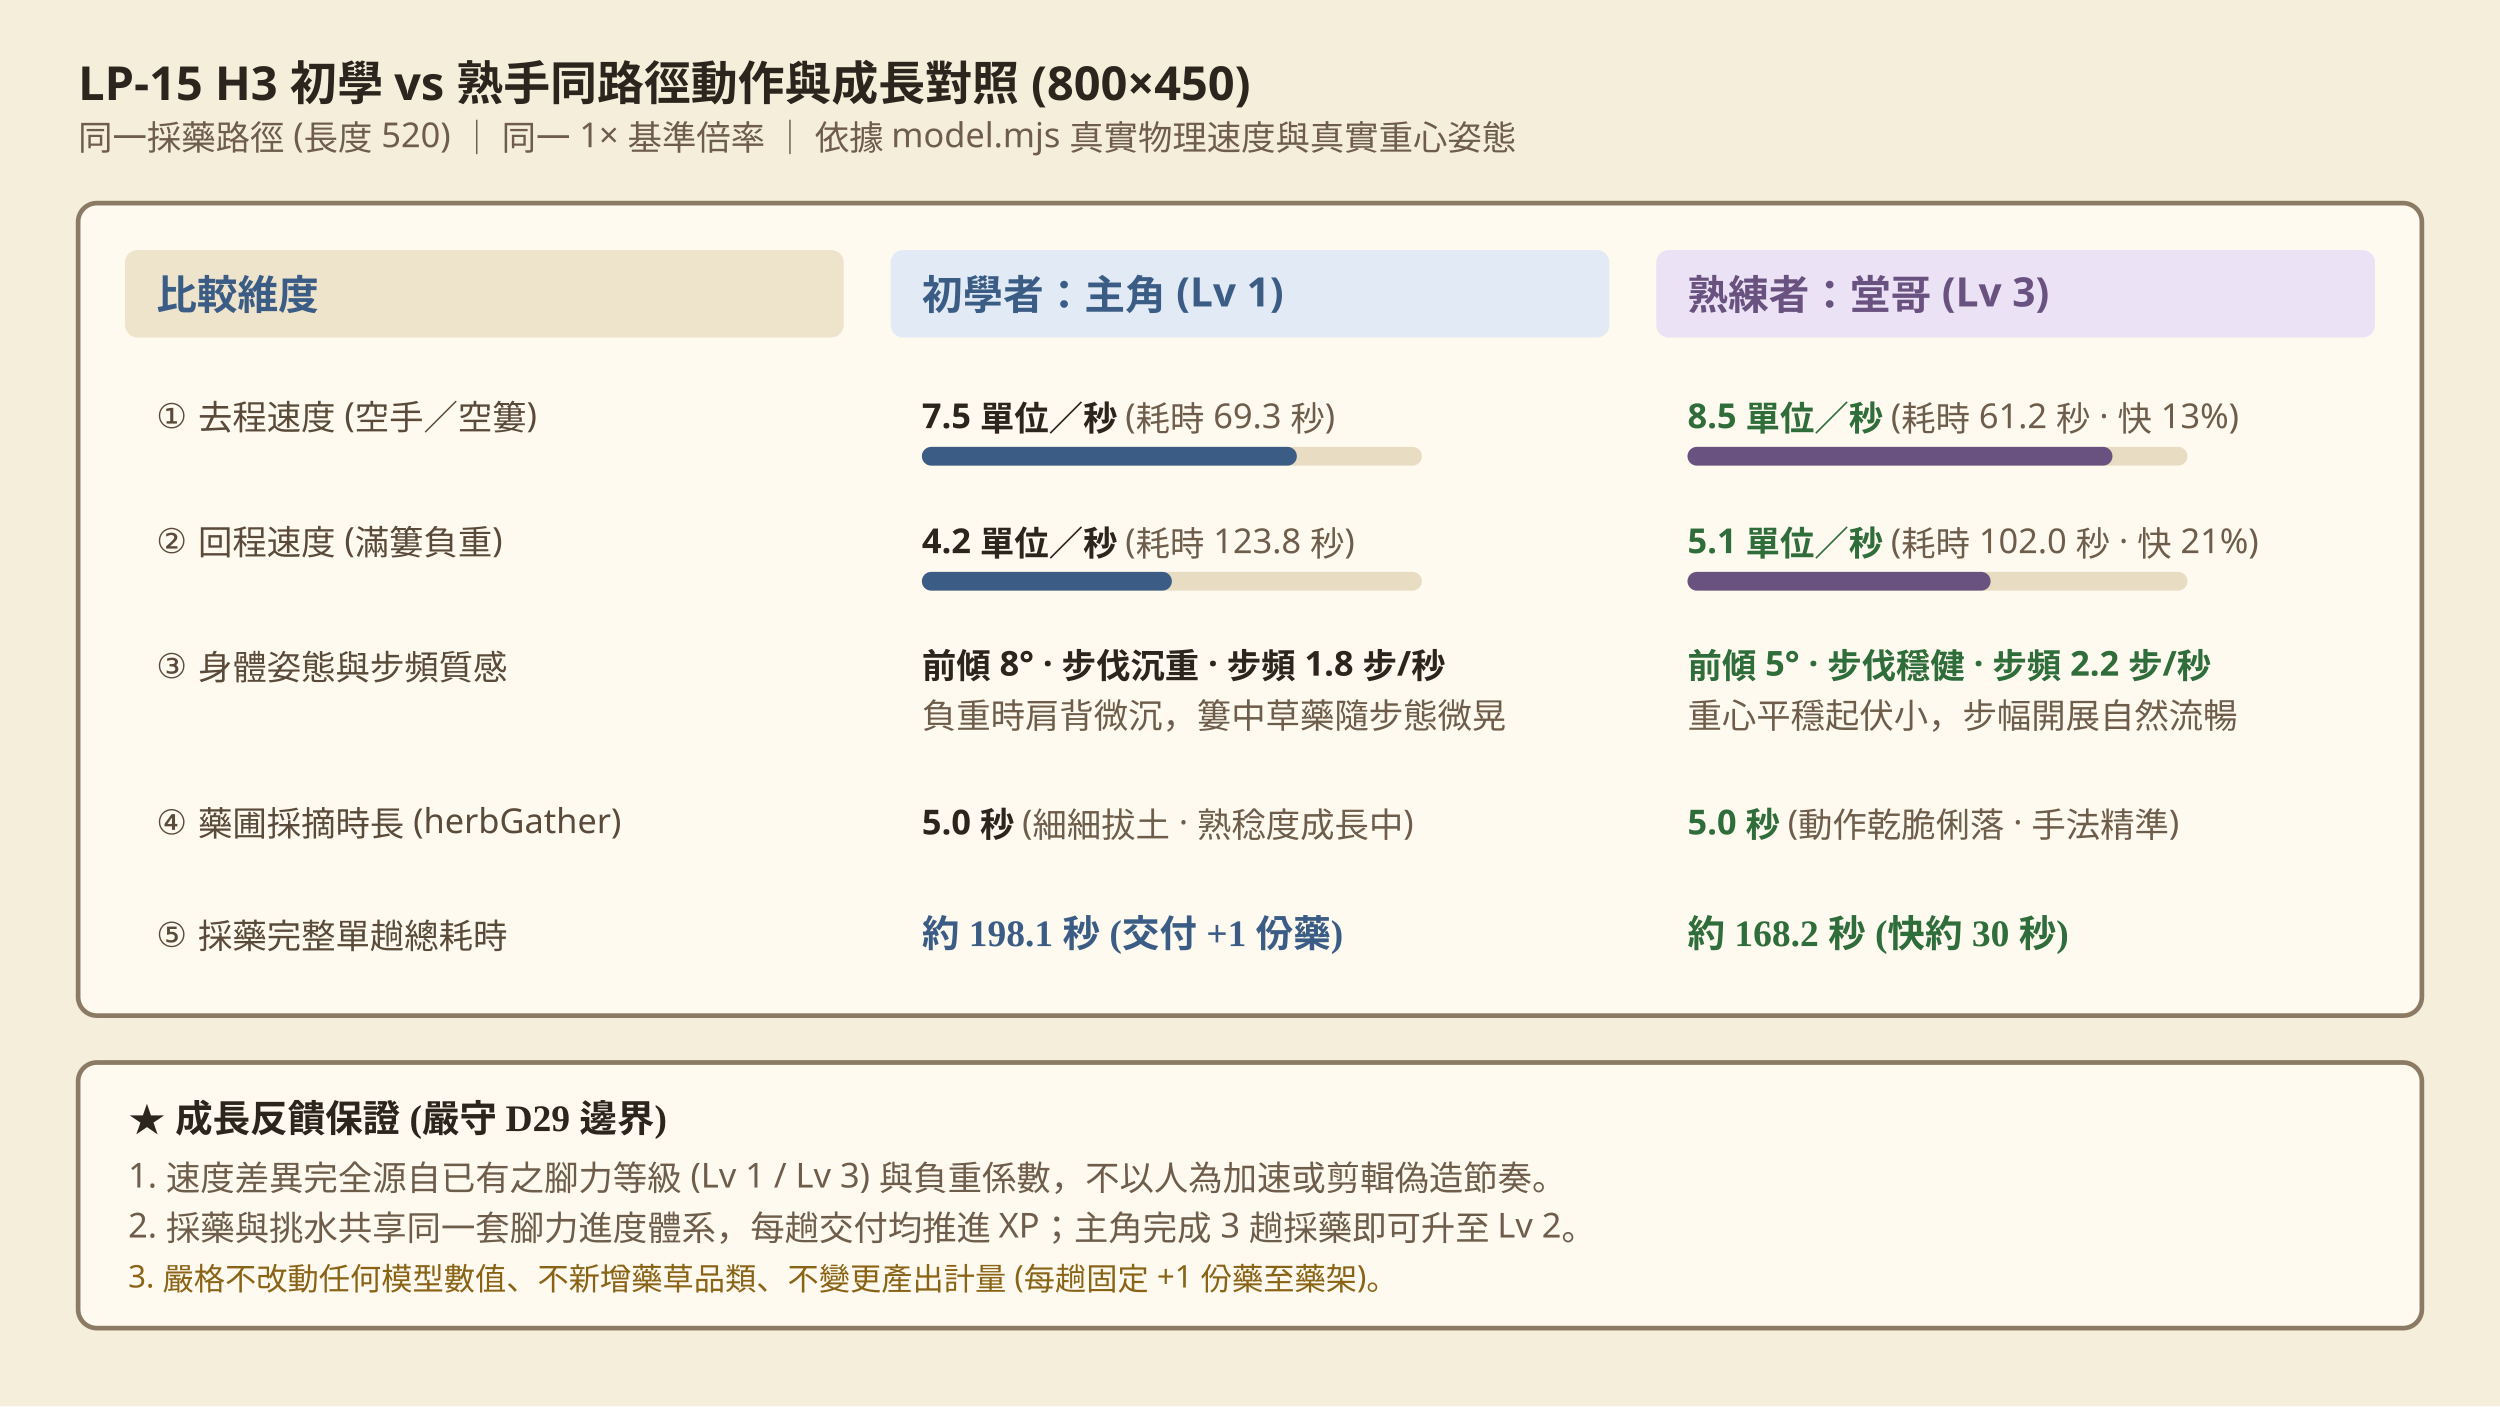
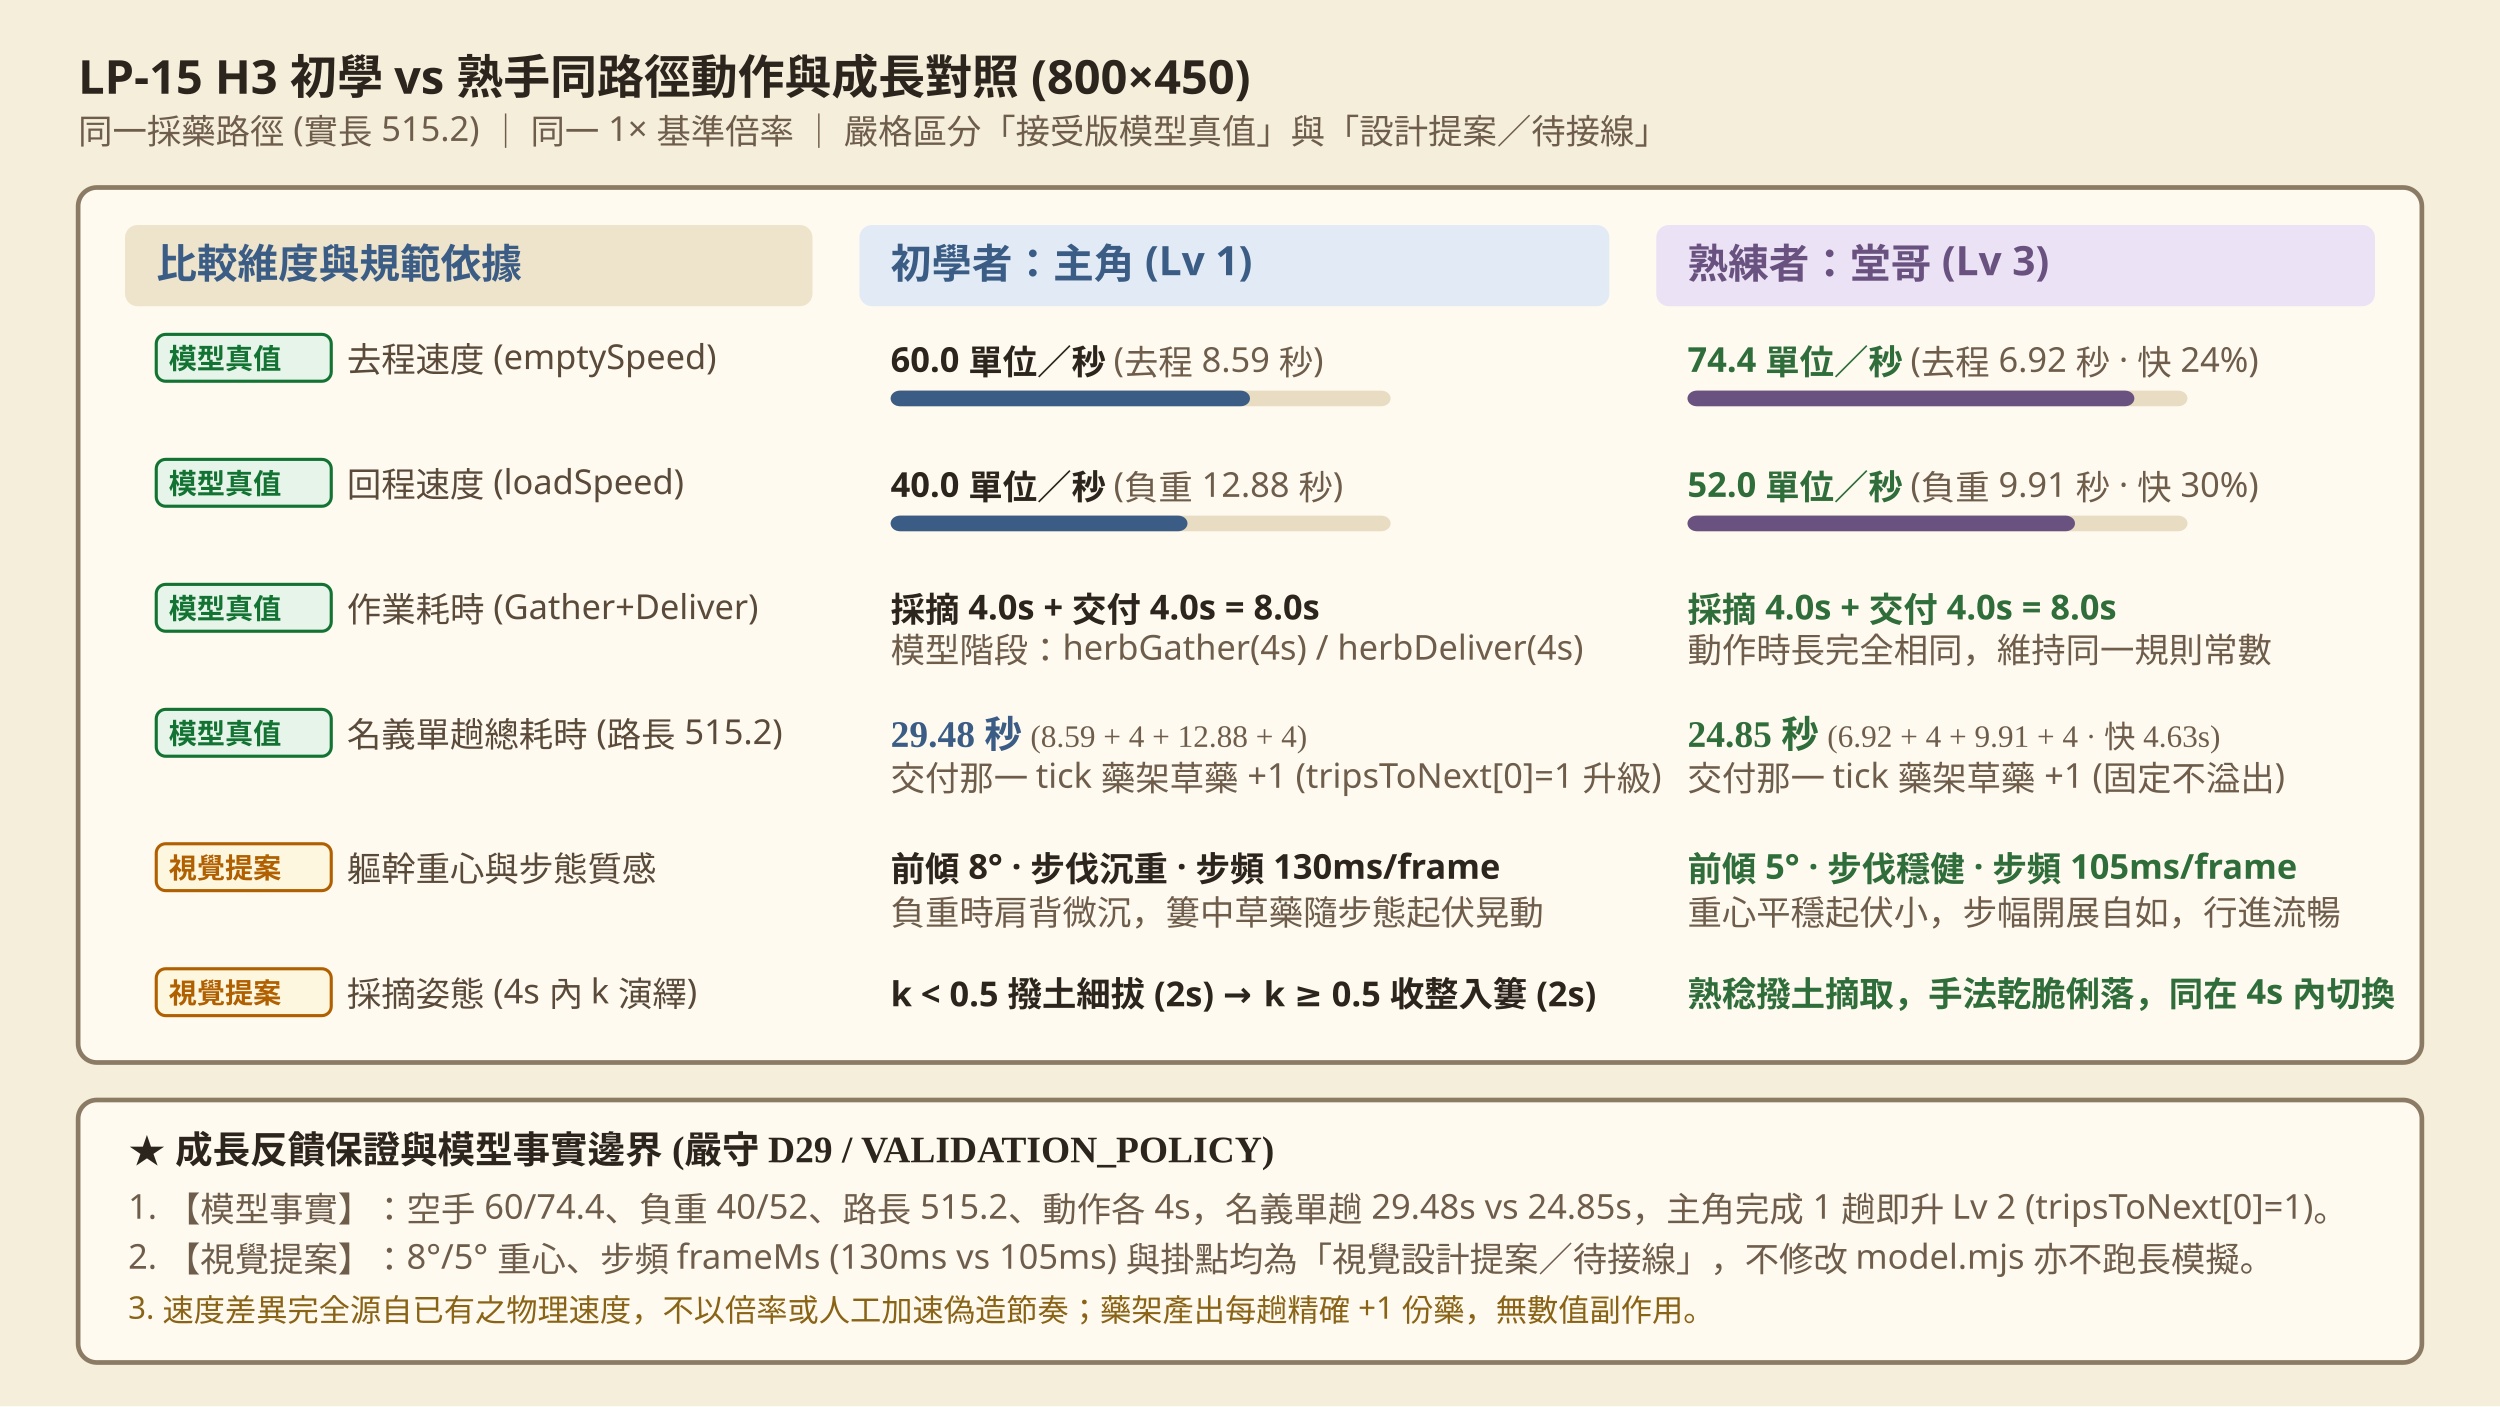
<svg xmlns="http://www.w3.org/2000/svg" viewBox="0 0 800 450" width="800" height="450">
  <defs>
    <style>
      .bg { fill: #f5eedb; }
      .box { fill: #fffaf0; stroke: #8c7b64; stroke-width: 1.5; rx: 6px; }
      .title { font-family: system-ui, sans-serif; font-size: 15px; font-weight: bold; fill: #2c251e; }
      .sub { font-family: system-ui, sans-serif; font-size: 11px; fill: #6e5d4b; }
      .col-title { font-family: system-ui, sans-serif; font-size: 13px; font-weight: bold; fill: #3b5d85; }
      .row-lbl { font-family: system-ui, sans-serif; font-size: 11px; fill: #5a4a3a; font-weight: 500; }
      .val-bold { font-family: system-ui, sans-serif; font-size: 11px; font-weight: bold; fill: #2c251e; }
      .val-adv { font-family: system-ui, sans-serif; font-size: 11px; font-weight: bold; fill: #2f6d3a; }
      .bar-bg { fill: #e8dcc2; rx: 3px; }
      .bar-hero { fill: #3b5d85; rx: 3px; }
      .bar-cousin { fill: #6a5280; rx: 3px; }
-       .badge { fill: #efe4cb; stroke: #cbba9e; stroke-width: 1; rx: 4px; }
-       .badge-txt { font-family: system-ui, sans-serif; font-size: 10px; font-weight: bold; fill: #5a4a3a; }
+       .badge-model { fill: #e6f4ea; stroke: #137333; stroke-width: 1; rx: 3px; }
+       .badge-visual { fill: #fef7e0; stroke: #b06000; stroke-width: 1; rx: 3px; }
+       .badge-txt-m { font-family: system-ui, sans-serif; font-size: 9px; font-weight: bold; fill: #137333; }
+       .badge-txt-v { font-family: system-ui, sans-serif; font-size: 9px; font-weight: bold; fill: #b06000; }
      .note-txt { font-family: system-ui, sans-serif; font-size: 10px; fill: #8a6416; }
    </style>
  </defs>
  <rect width="800" height="450" class="bg" />
-   <text x="25" y="32" class="title">LP-15 H3 初學 vs 熟手同路徑動作與成長對照 (800×450)</text>
-   <text x="25" y="48" class="sub">同一採藥路徑 (長度 520) ｜ 同一 1× 基準倍率 ｜ 依據 model.mjs 真實物理速度與真實重心姿態</text>
-   <g transform="translate(25, 65)">
-     <rect width="750" height="260" class="box" />
-     <rect x="15" y="15" width="230" height="28" fill="#eee4cb" rx="4" />
-     <text x="25" y="34" class="col-title">比較維度</text>
-     <rect x="260" y="15" width="230" height="28" fill="#e2ebf5" rx="4" />
-     <text x="270" y="34" class="col-title">初學者：主角 (Lv 1)</text>
-     <rect x="505" y="15" width="230" height="28" fill="#ebe2f5" rx="4" />
-     <text x="515" y="34" font-family="system-ui, sans-serif" font-size="13px" font-weight="bold" fill="#6a5280">熟練者：堂哥 (Lv 3)</text>
-     <text x="25" y="72" class="row-lbl">① 去程速度 (空手／空簍)</text>
-     <text x="270" y="72" class="val-bold">7.5 單位／秒 <tspan font-weight="normal" fill="#6e5d4b">(耗時 69.3 秒)</tspan>
+   <text x="25" y="30" class="title">LP-15 H3 初學 vs 熟手同路徑動作與成長對照 (800×450)</text>
+   <text x="25" y="46" class="sub">同一採藥路徑 (實長 515.2) ｜ 同一 1× 基準倍率 ｜ 嚴格區分「接受版模型真值」與「設計提案／待接線」</text>
+   <g transform="translate(25, 60)">
+     <rect width="750" height="280" class="box" />
+     <rect x="15" y="12" width="220" height="26" fill="#eee4cb" rx="4" />
+     <text x="25" y="29" class="col-title">比較維度與規範依據</text>
+     <rect x="250" y="12" width="240" height="26" fill="#e2ebf5" rx="4" />
+     <text x="260" y="29" class="col-title">初學者：主角 (Lv 1)</text>
+     <rect x="505" y="12" width="230" height="26" fill="#ebe2f5" rx="4" />
+     <text x="515" y="29" font-family="system-ui, sans-serif" font-size="13px" font-weight="bold" fill="#6a5280">熟練者：堂哥 (Lv 3)</text>
+     <rect x="25" y="47" width="56" height="15" class="badge-model" />
+     <text x="29" y="58" class="badge-txt-m">模型真值</text>
+     <text x="86" y="59" class="row-lbl">去程速度 (emptySpeed)</text>
+     <text x="260" y="59" class="val-bold">60.0 單位／秒 <tspan font-weight="normal" fill="#6e5d4b">(去程 8.59 秒)</tspan>
    </text>
-     <rect x="270" y="78" width="160" height="6" class="bar-bg" />
-     <rect x="270" y="78" width="120" height="6" class="bar-hero" />
-     <text x="515" y="72" class="val-adv">8.5 單位／秒 <tspan font-weight="normal" fill="#6e5d4b">(耗時 61.2 秒 · 快 13%)</tspan>
+     <rect x="260" y="65" width="160" height="5" class="bar-bg" />
+     <rect x="260" y="65" width="115" height="5" class="bar-hero" />
+     <text x="515" y="59" class="val-adv">74.4 單位／秒 <tspan font-weight="normal" fill="#6e5d4b">(去程 6.92 秒 · 快 24%)</tspan>
    </text>
-     <rect x="515" y="78" width="160" height="6" class="bar-bg" />
-     <rect x="515" y="78" width="136" height="6" class="bar-cousin" />
-     <text x="25" y="112" class="row-lbl">② 回程速度 (滿簍負重)</text>
-     <text x="270" y="112" class="val-bold">4.2 單位／秒 <tspan font-weight="normal" fill="#6e5d4b">(耗時 123.8 秒)</tspan>
+     <rect x="515" y="65" width="160" height="5" class="bar-bg" />
+     <rect x="515" y="65" width="143" height="5" class="bar-cousin" />
+     <rect x="25" y="87" width="56" height="15" class="badge-model" />
+     <text x="29" y="98" class="badge-txt-m">模型真值</text>
+     <text x="86" y="99" class="row-lbl">回程速度 (loadSpeed)</text>
+     <text x="260" y="99" class="val-bold">40.0 單位／秒 <tspan font-weight="normal" fill="#6e5d4b">(負重 12.88 秒)</tspan>
    </text>
-     <rect x="270" y="118" width="160" height="6" class="bar-bg" />
-     <rect x="270" y="118" width="80" height="6" class="bar-hero" />
-     <text x="515" y="112" class="val-adv">5.1 單位／秒 <tspan font-weight="normal" fill="#6e5d4b">(耗時 102.0 秒 · 快 21%)</tspan>
+     <rect x="260" y="105" width="160" height="5" class="bar-bg" />
+     <rect x="260" y="105" width="95" height="5" class="bar-hero" />
+     <text x="515" y="99" class="val-adv">52.0 單位／秒 <tspan font-weight="normal" fill="#6e5d4b">(負重 9.91 秒 · 快 30%)</tspan>
    </text>
-     <rect x="515" y="118" width="160" height="6" class="bar-bg" />
-     <rect x="515" y="118" width="97" height="6" class="bar-cousin" />
-     <text x="25" y="152" class="row-lbl">③ 身體姿態與步頻質感</text>
-     <text x="270" y="152" class="val-bold">前傾 8° · 步伐沉重 · 步頻 1.8 步/秒</text>
-     <text x="270" y="168" class="sub">負重時肩背微沉，簍中草藥隨步態微晃</text>
-     <text x="515" y="152" class="val-adv">前傾 5° · 步伐穩健 · 步頻 2.2 步/秒</text>
-     <text x="515" y="168" class="sub">重心平穩起伏小，步幅開展自然流暢</text>
-     <text x="25" y="202" class="row-lbl">④ 藥圃採摘時長 (herbGather)</text>
-     <text x="270" y="202" class="val-bold">5.0 秒 <tspan font-weight="normal" fill="#6e5d4b">(細細拔土 · 熟稔度成長中)</tspan>
+     <rect x="515" y="105" width="160" height="5" class="bar-bg" />
+     <rect x="515" y="105" width="124" height="5" class="bar-cousin" />
+     <rect x="25" y="127" width="56" height="15" class="badge-model" />
+     <text x="29" y="138" class="badge-txt-m">模型真值</text>
+     <text x="86" y="139" class="row-lbl">作業耗時 (Gather+Deliver)</text>
+     <text x="260" y="139" class="val-bold">採摘 4.0s + 交付 4.0s = 8.0s</text>
+     <text x="260" y="152" class="sub">模型階段：herbGather(4s) / herbDeliver(4s)</text>
+     <text x="515" y="139" class="val-adv">採摘 4.0s + 交付 4.0s = 8.0s</text>
+     <text x="515" y="152" class="sub">動作時長完全相同，維持同一規則常數</text>
+     <rect x="25" y="167" width="56" height="15" class="badge-model" />
+     <text x="29" y="178" class="badge-txt-m">模型真值</text>
+     <text x="86" y="179" class="row-lbl">名義單趟總耗時 (路長 515.2)</text>
+     <text x="260" y="179" font-size="12px" font-weight="bold" fill="#3b5d85">29.48 秒 <tspan font-size="10px" font-weight="normal" fill="#6e5d4b">(8.59 + 4 + 12.88 + 4)</tspan>
    </text>
-     <text x="515" y="202" class="val-adv">5.0 秒 <tspan font-weight="normal" fill="#6e5d4b">(動作乾脆俐落 · 手法精準)</tspan>
+     <text x="260" y="193" class="sub">交付那一 tick 藥架草藥 +1 (tripsToNext[0]=1 升級)</text>
+     <text x="515" y="179" font-size="12px" font-weight="bold" fill="#2f6d3a">24.85 秒 <tspan font-size="10px" font-weight="normal" fill="#6e5d4b">(6.92 + 4 + 9.91 + 4 · 快 4.63s)</tspan>
    </text>
-     <text x="25" y="238" class="row-lbl">⑤ 採藥完整單趟總耗時</text>
-     <text x="270" y="238" font-size="12" font-weight="bold" fill="#3b5d85">約 198.1 秒 (交付 +1 份藥)</text>
-     <text x="515" y="238" font-size="12" font-weight="bold" fill="#2f6d3a">約 168.2 秒 (快約 30 秒)</text>
+     <text x="515" y="193" class="sub">交付那一 tick 藥架草藥 +1 (固定不溢出)</text>
+     <rect x="25" y="210" width="56" height="15" class="badge-visual" />
+     <text x="29" y="221" class="badge-txt-v">視覺提案</text>
+     <text x="86" y="222" class="row-lbl">軀幹重心與步態質感</text>
+     <text x="260" y="222" class="val-bold">前傾 8° · 步伐沉重 · 步頻 130ms/frame</text>
+     <text x="260" y="236" class="sub">負重時肩背微沉，簍中草藥隨步態起伏晃動</text>
+     <text x="515" y="222" class="val-adv">前傾 5° · 步伐穩健 · 步頻 105ms/frame</text>
+     <text x="515" y="236" class="sub">重心平穩起伏小，步幅開展自如，行進流暢</text>
+     <rect x="25" y="250" width="56" height="15" class="badge-visual" />
+     <text x="29" y="261" class="badge-txt-v">視覺提案</text>
+     <text x="86" y="262" class="row-lbl">採摘姿態 (4s 內 k 演繹)</text>
+     <text x="260" y="262" class="val-bold">k &lt; 0.5 撥土細拔 (2s) → k ≥ 0.5 收整入簍 (2s)</text>
+     <text x="515" y="262" class="val-adv">熟稔撥土摘取，手法乾脆俐落，同在 4s 內切換</text>
  </g>
-   <g transform="translate(25, 340)">
-     <rect width="750" height="85" class="box" fill="#fffdfa" />
-     <text x="16" y="22" font-size="12" font-weight="bold" fill="#2c251e">★ 成長反饋保證 (嚴守 D29 邊界)</text>
-     <text x="16" y="40" class="sub">1. 速度差異完全源自已有之腳力等級 (Lv 1 / Lv 3) 與負重係數，不以人為加速或剪輯偽造節奏。</text>
-     <text x="16" y="56" class="sub">2. 採藥與挑水共享同一套腳力進度體系，每趟交付均推進 XP；主角完成 3 趟採藥即可升至 Lv 2。</text>
-     <text x="16" y="72" class="note-txt">3. 嚴格不改動任何模型數值、不新增藥草品類、不變更產出計量 (每趟固定 +1 份藥至藥架)。</text>
+   <g transform="translate(25, 352)">
+     <rect width="750" height="84" class="box" fill="#fffdfa" />
+     <text x="16" y="20" font-size="12px" font-weight="bold" fill="#2c251e">★ 成長反饋保證與模型事實邊界 (嚴守 D29 / VALIDATION_POLICY)</text>
+     <text x="16" y="38" class="sub">1. 【模型事實】：空手 60/74.4、負重 40/52、路長 515.2、動作各 4s，名義單趟 29.48s vs 24.85s，主角完成 1 趟即升 Lv 2 (tripsToNext[0]=1)。</text>
+     <text x="16" y="54" class="sub">2. 【視覺提案】：8°/5° 重心、步頻 frameMs (130ms vs 105ms) 與掛點均為「視覺設計提案／待接線」，不修改 model.mjs 亦不跑長模擬。</text>
+     <text x="16" y="70" class="note-txt">3. 速度差異完全源自已有之物理速度，不以倍率或人工加速偽造節奏；藥架產出每趟精確 +1 份藥，無數值副作用。</text>
  </g>
</svg>
